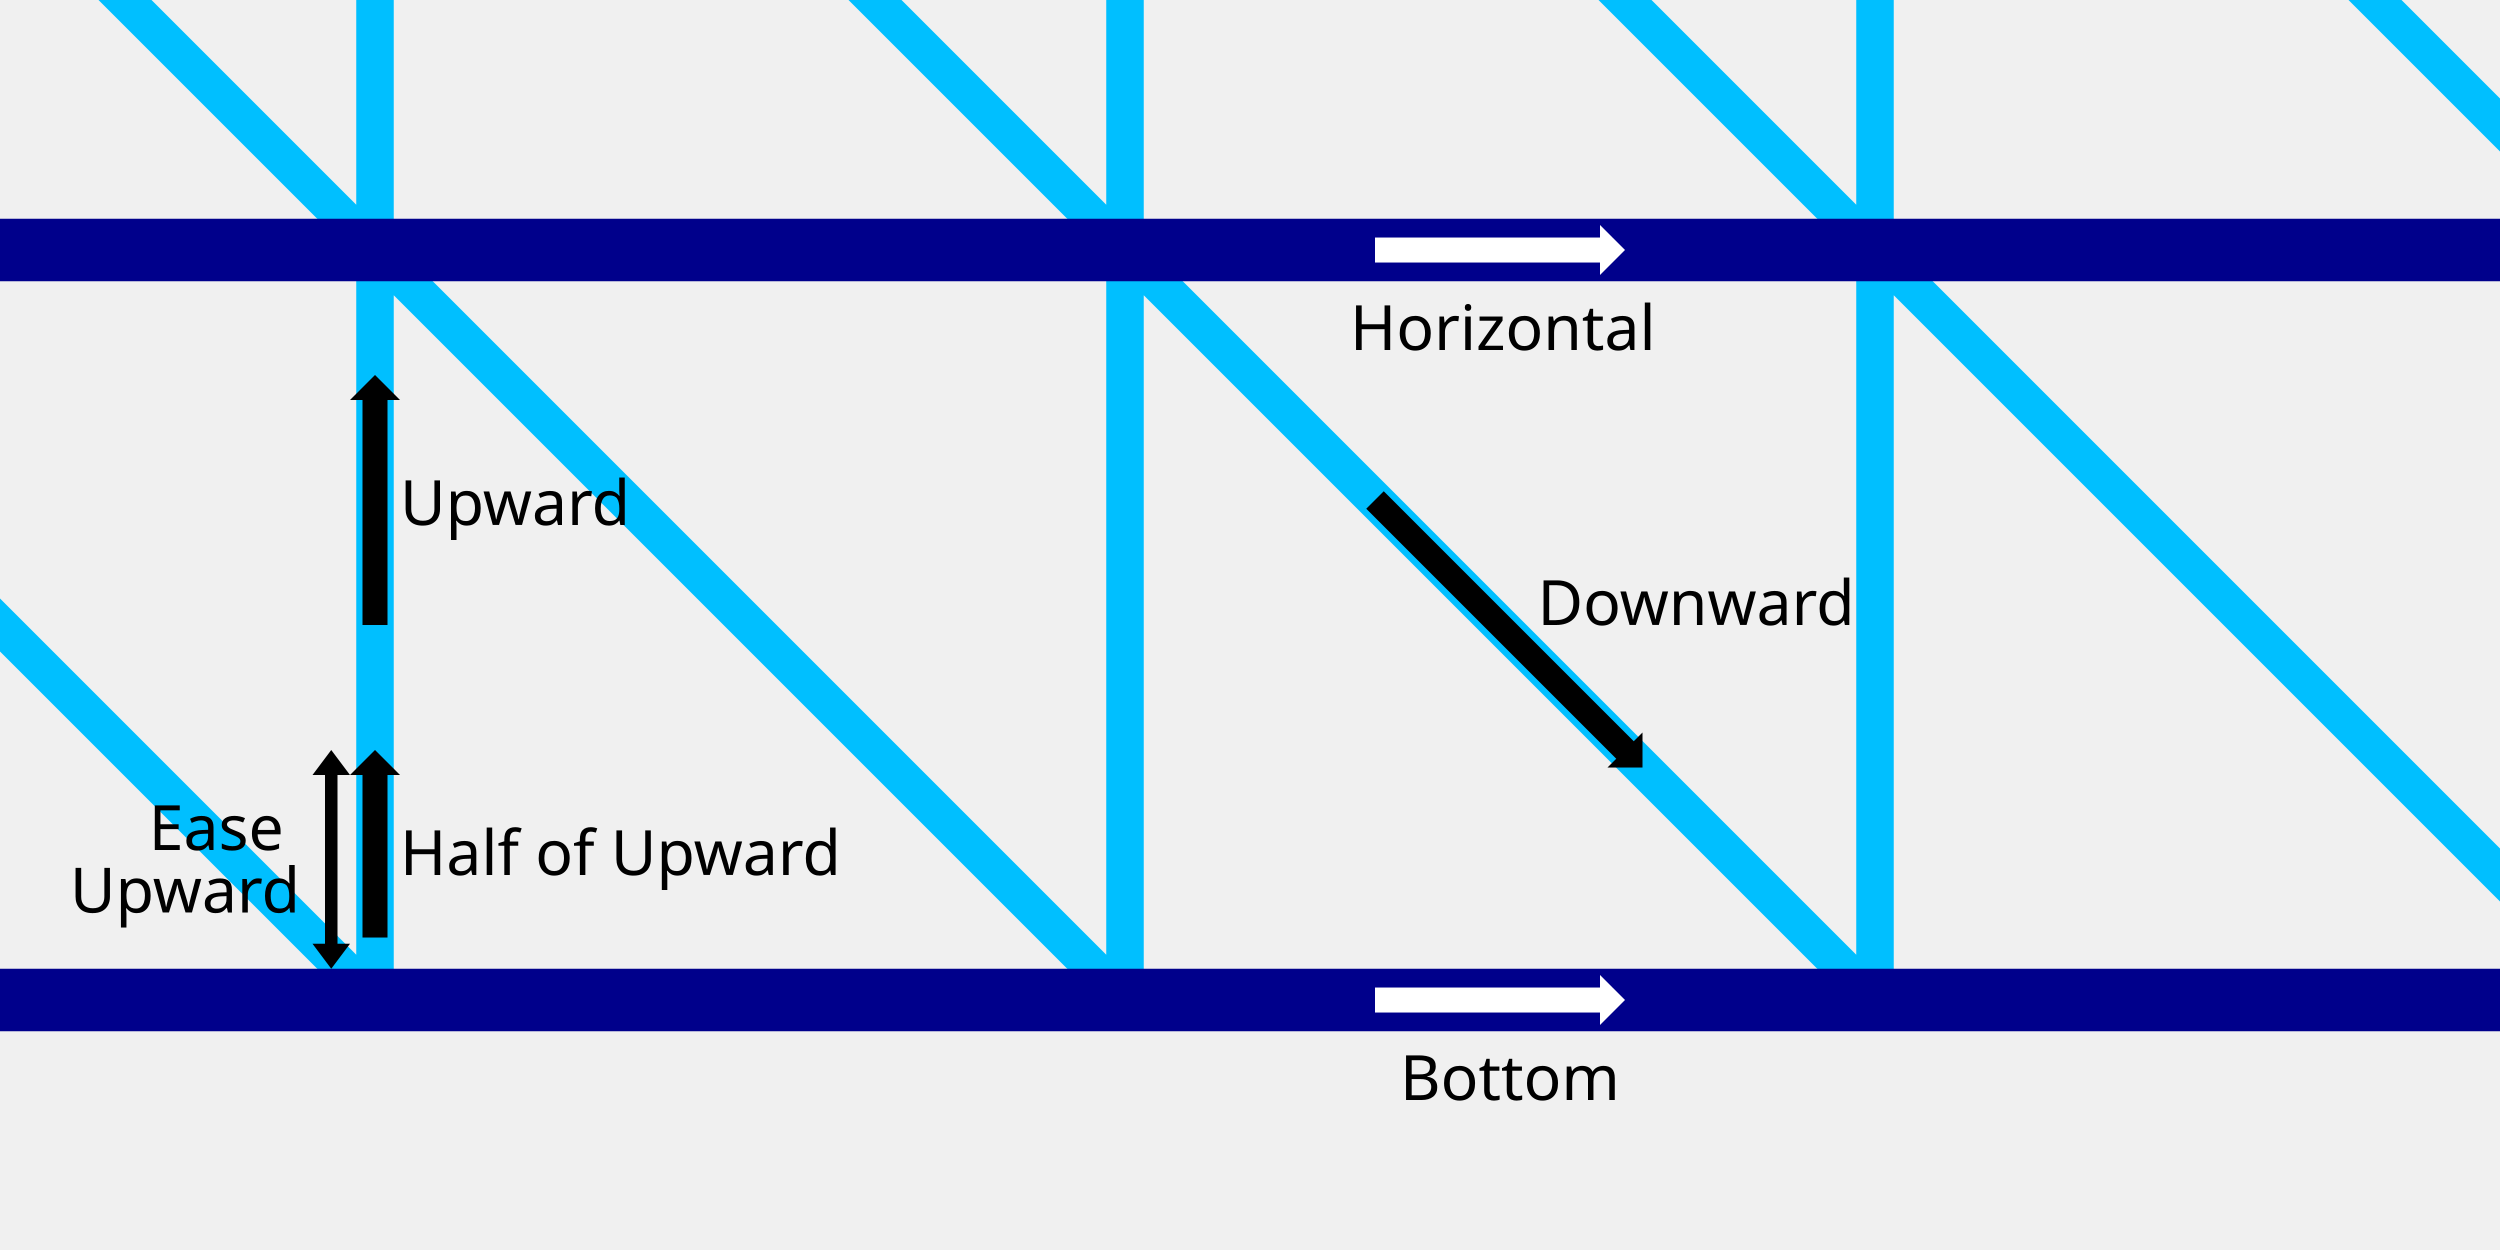
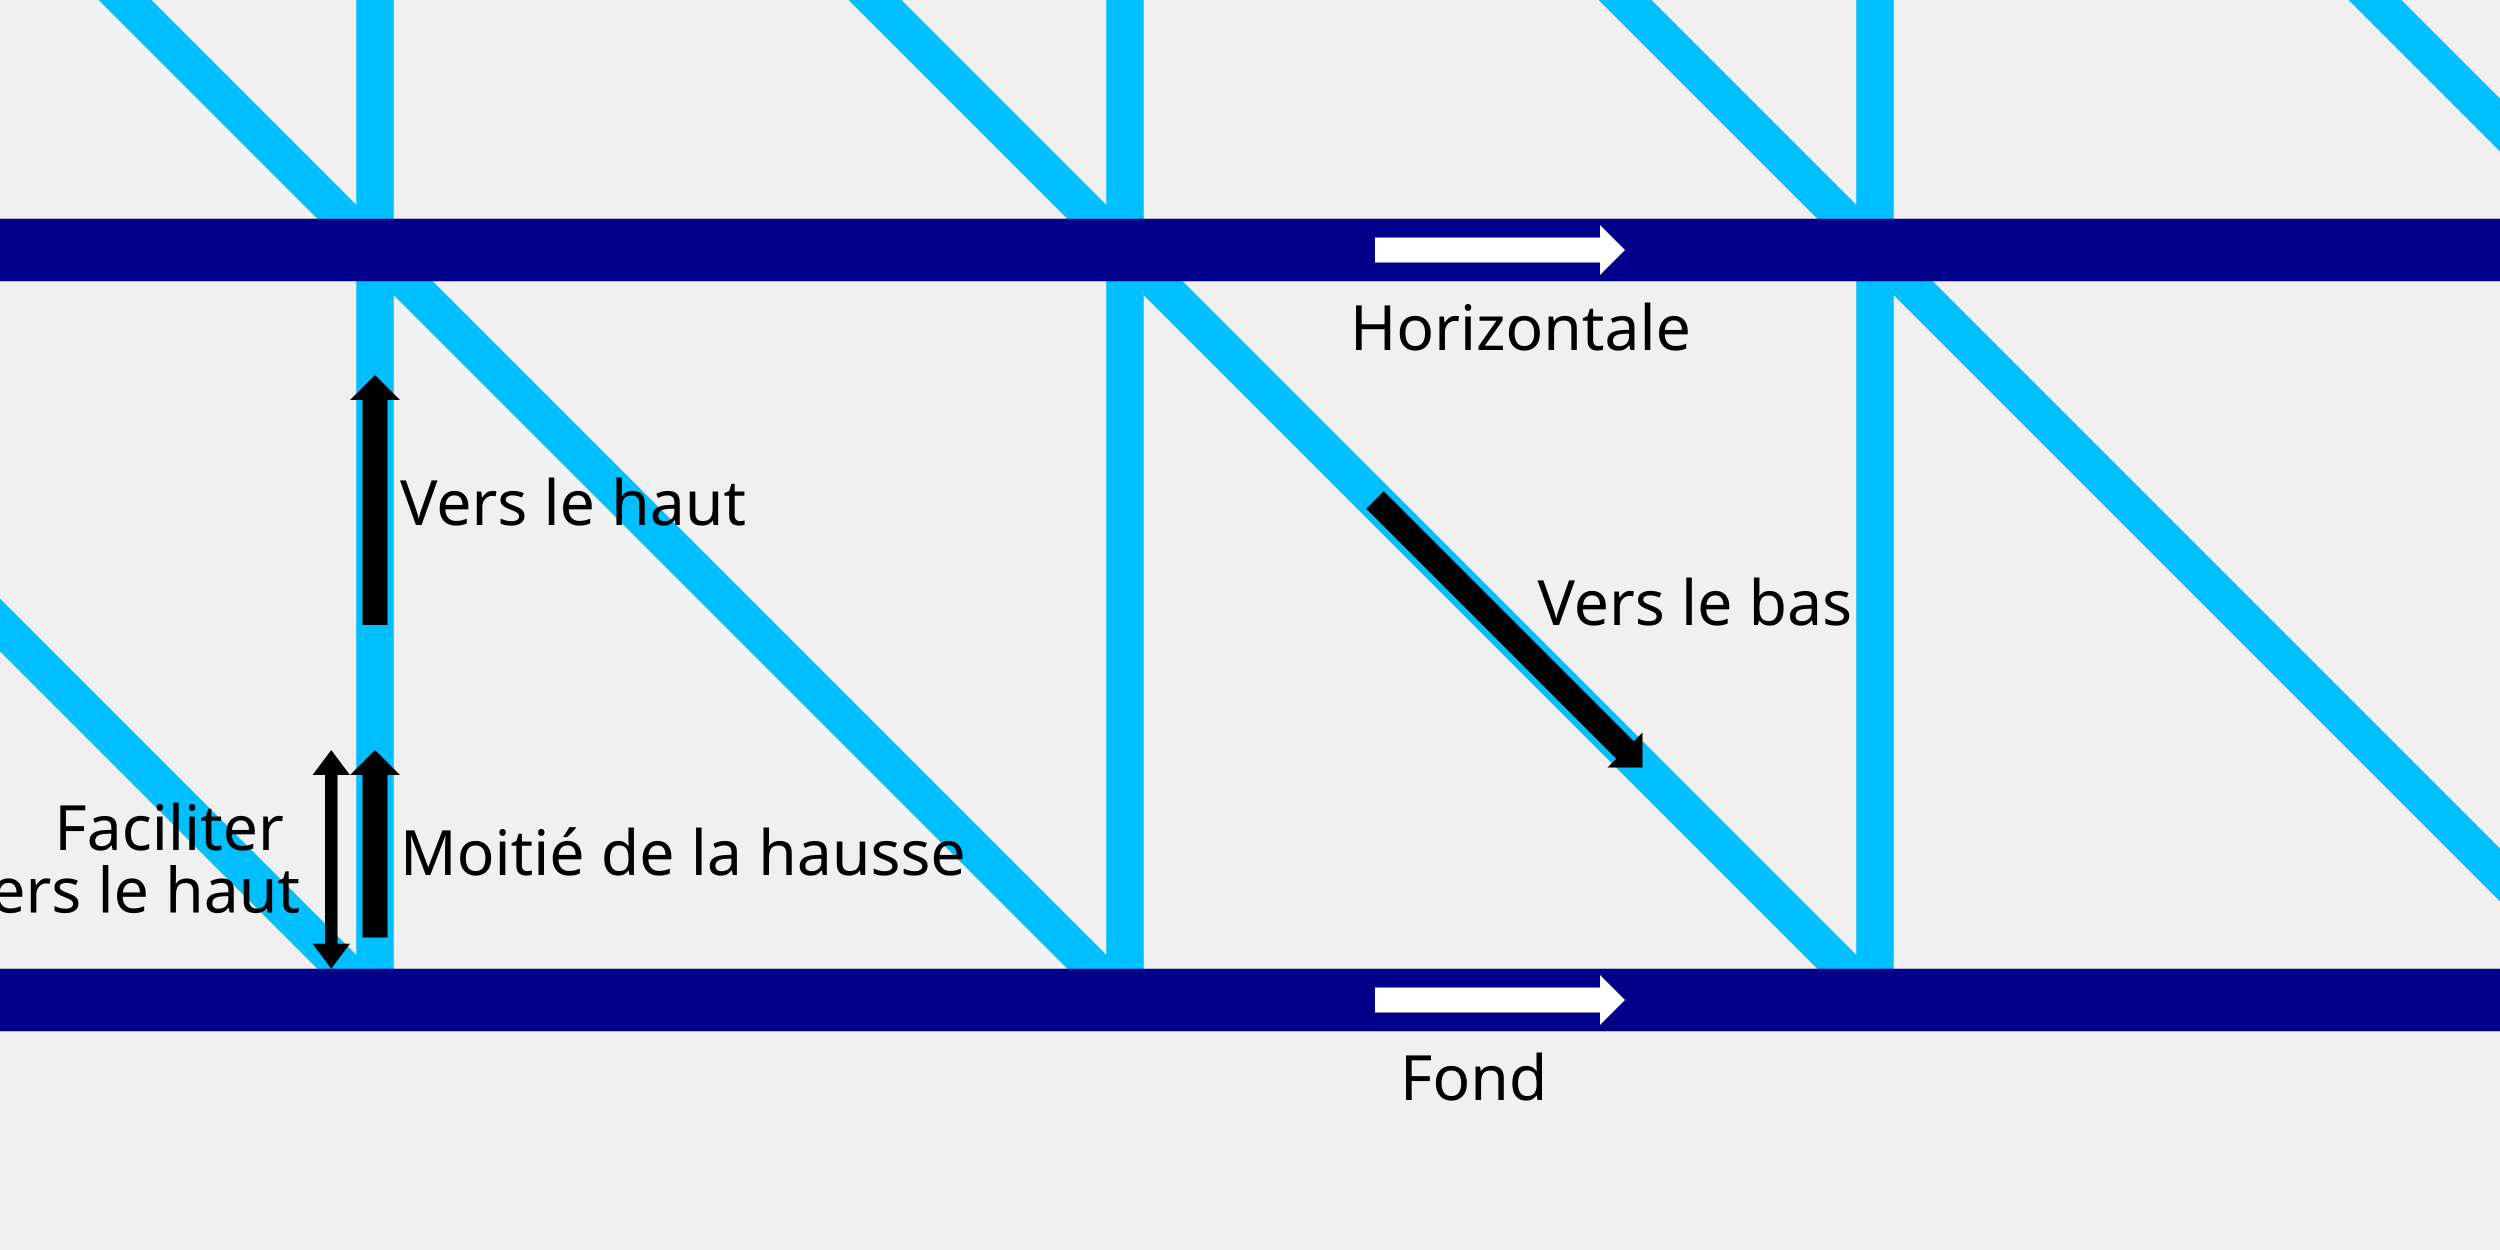
<svg xmlns="http://www.w3.org/2000/svg" width="2000" height="1000">
  <g stroke="deepskyblue" stroke-width="30" fill="none" stroke-linejoin="bevel">
    <path d="M-300,-400 l600,600 v-600 l600,600 v-600 l600,600 v-600 l600,600 v-600" />
    <path d="M-300,200 l600,600 v-600 l600,600 v-600 l600,600 v-600 l600,600 v-600" />
  </g>
  <g stroke="darkblue" stroke-width="50" fill="none">
    <line x1="0" y1="800" x2="2000" y2="800" />
    <line x1="0" y1="200" x2="2000" y2="200" />
  </g>
  <polygon fill="white" points="1100,810 1280,810 1280,820 1300,800 1280,780 1280,790 1100,790" />
  <polygon fill="white" points="1100,210 1280,210 1280,220 1300,200 1280,180 1280,190 1100,190" />
  <polygon points="310,500 310,320 320,320 300,300 280,320 290,320 290,500" />
  <polygon points="310,750 310,620 320,620 300,600 280,620 290,620 290,750" />
  <polygon points="265,775 280,755 270,755 270,620 280,620 265,600 250,620 260,620 260,755 250,755" />
  <polygon points="1107,393 1307,593 1314,586 1314,614 1286,614 1293,607 1093,407" />
  <g font-family="sans-serif" font-size="50px">
-     <text x="1120" y="880">Bottom</text>
-     <text x="1080" y="280">Horizontal</text>
-     <text x="320" y="420">Upward</text>
-     <text x="320" y="700">Half of Upward</text>
+     <text x="1120" y="880">Fond</text>
+     <text x="1080" y="280">Horizontale</text>
+     <text x="320" y="420">Vers le haut</text>
+     <text x="320" y="700">Moitié de la hausse</text>
    <text text-anchor="end" x="240" y="680">
-       <tspan>Ease</tspan>
-       <tspan x="240" dy="1em">Upward</tspan>
+       <tspan>Faciliter</tspan>
+       <tspan x="240" dy="1em">Vers le haut</tspan>
    </text>
-     <text x="1230" y="500">Downward</text>
+     <text x="1230" y="500">Vers le bas</text>
  </g>
</svg>
